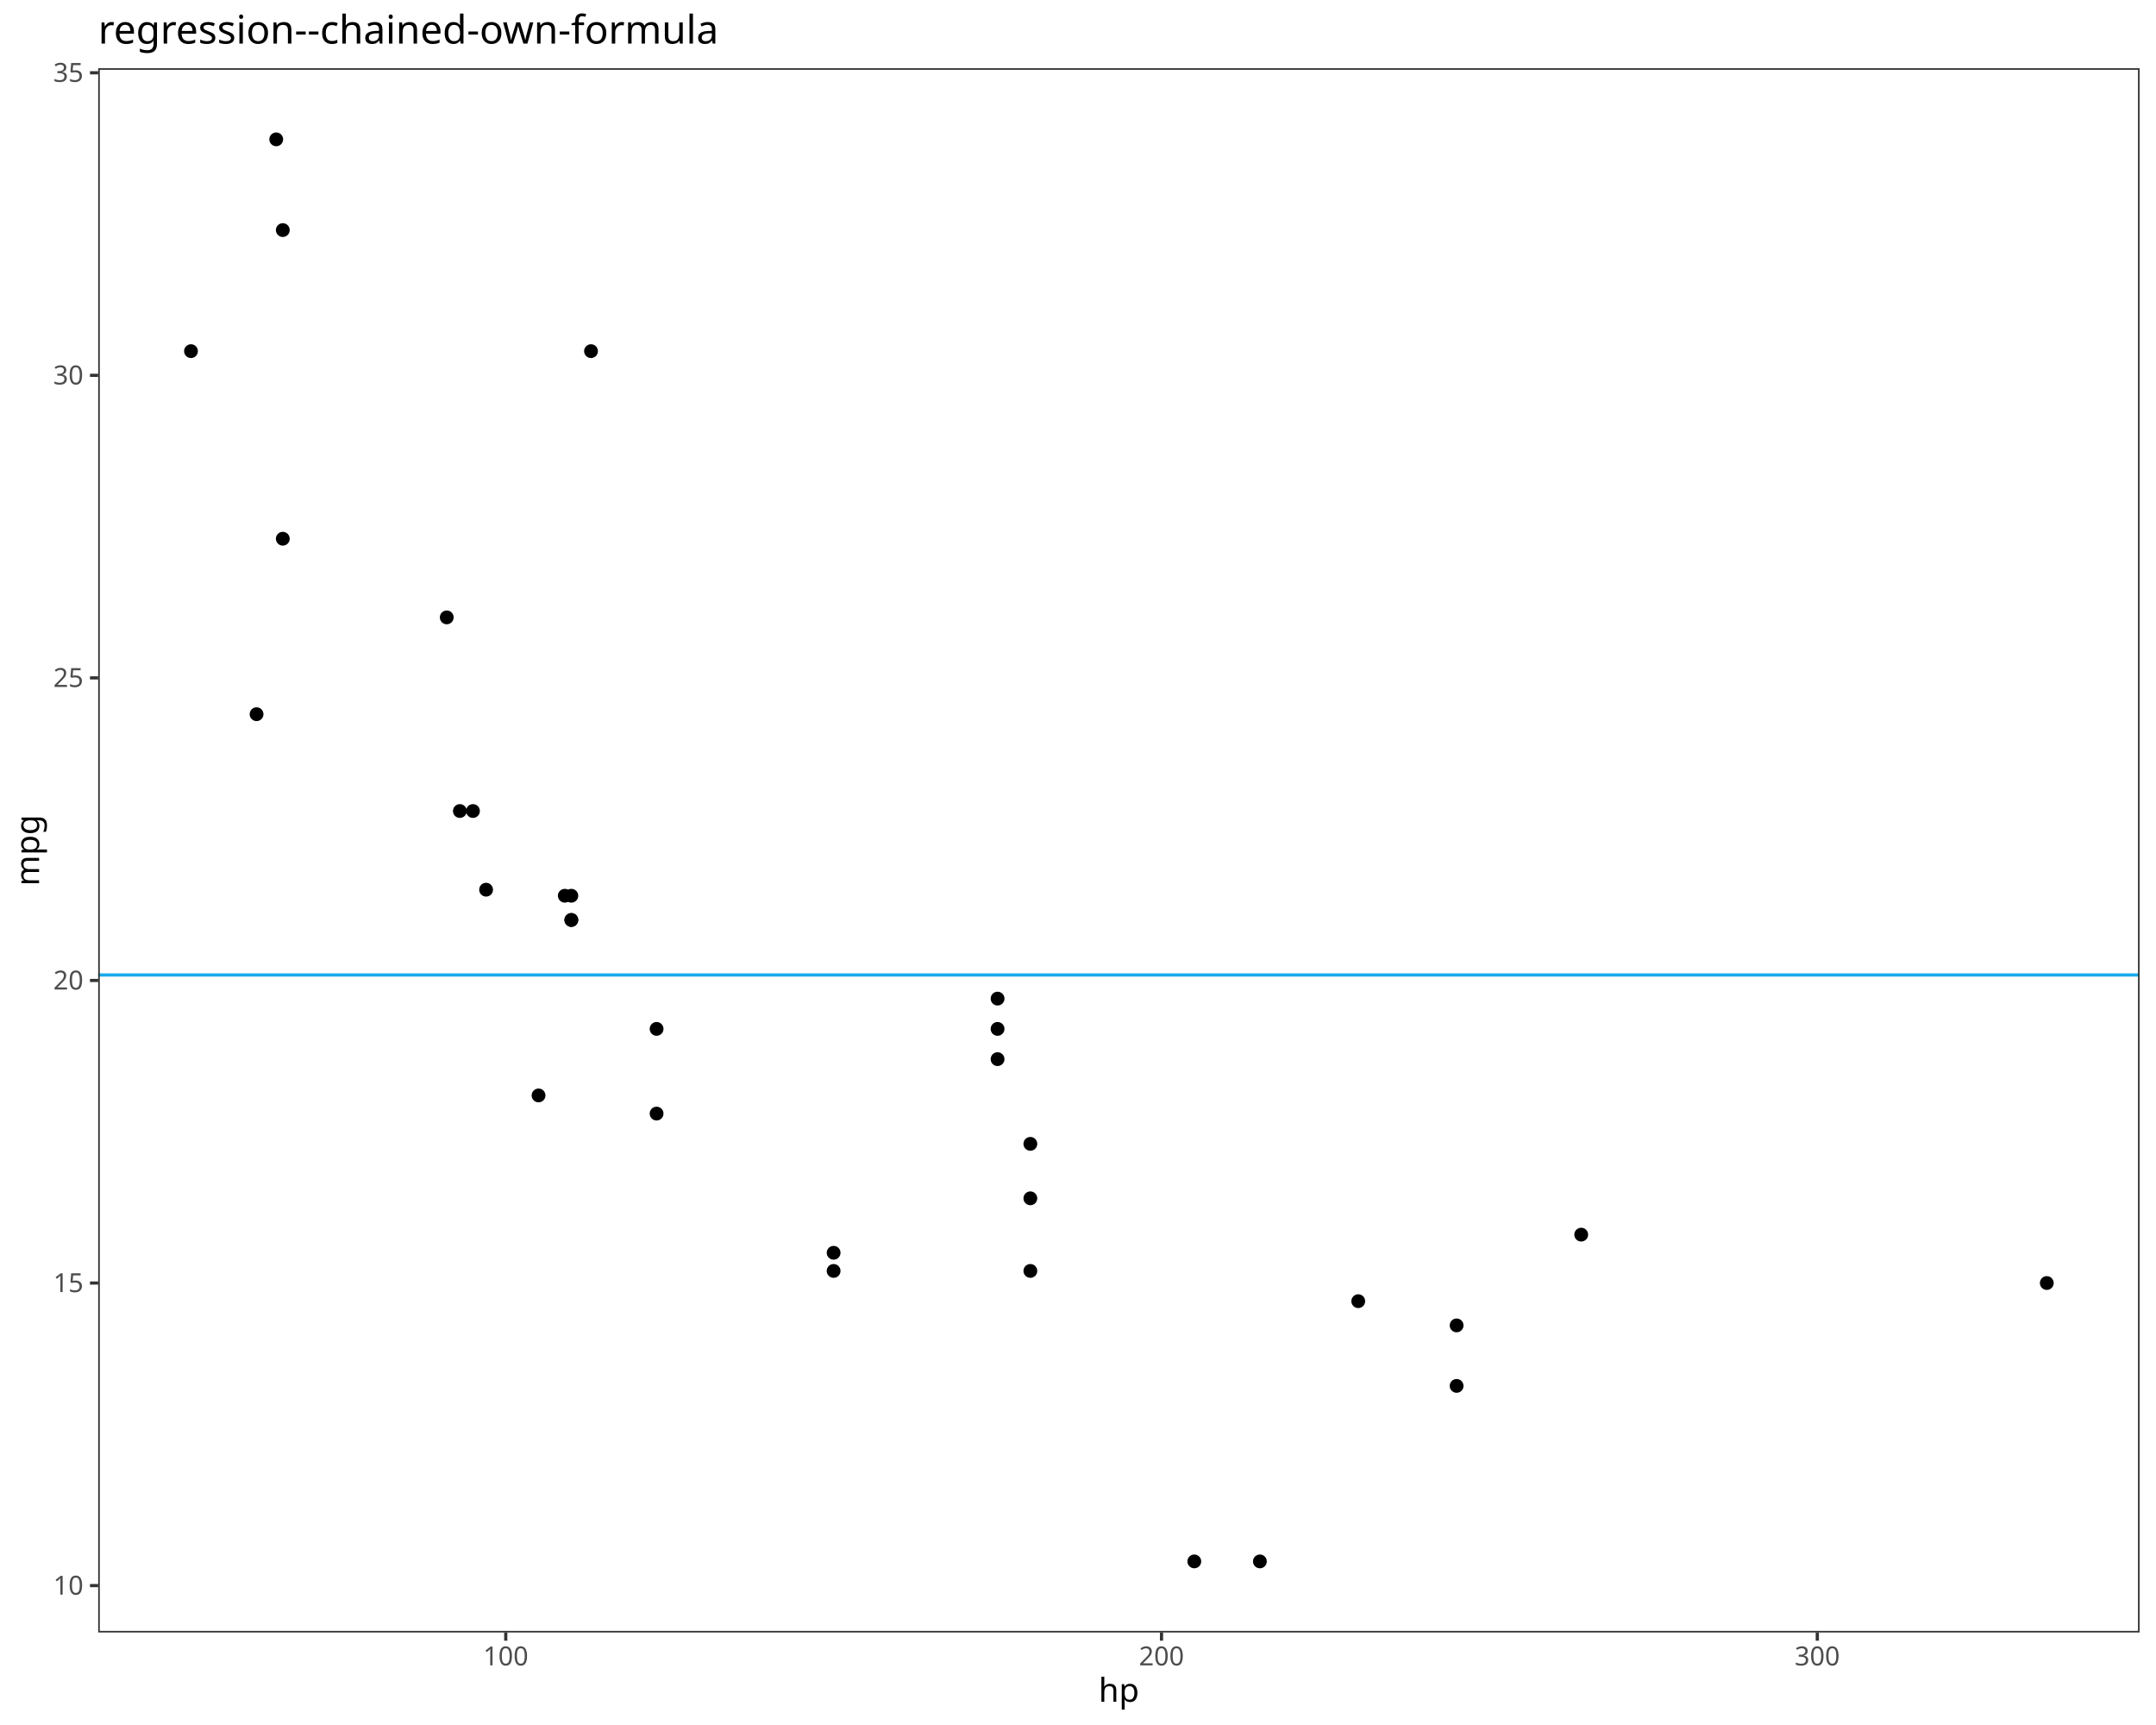
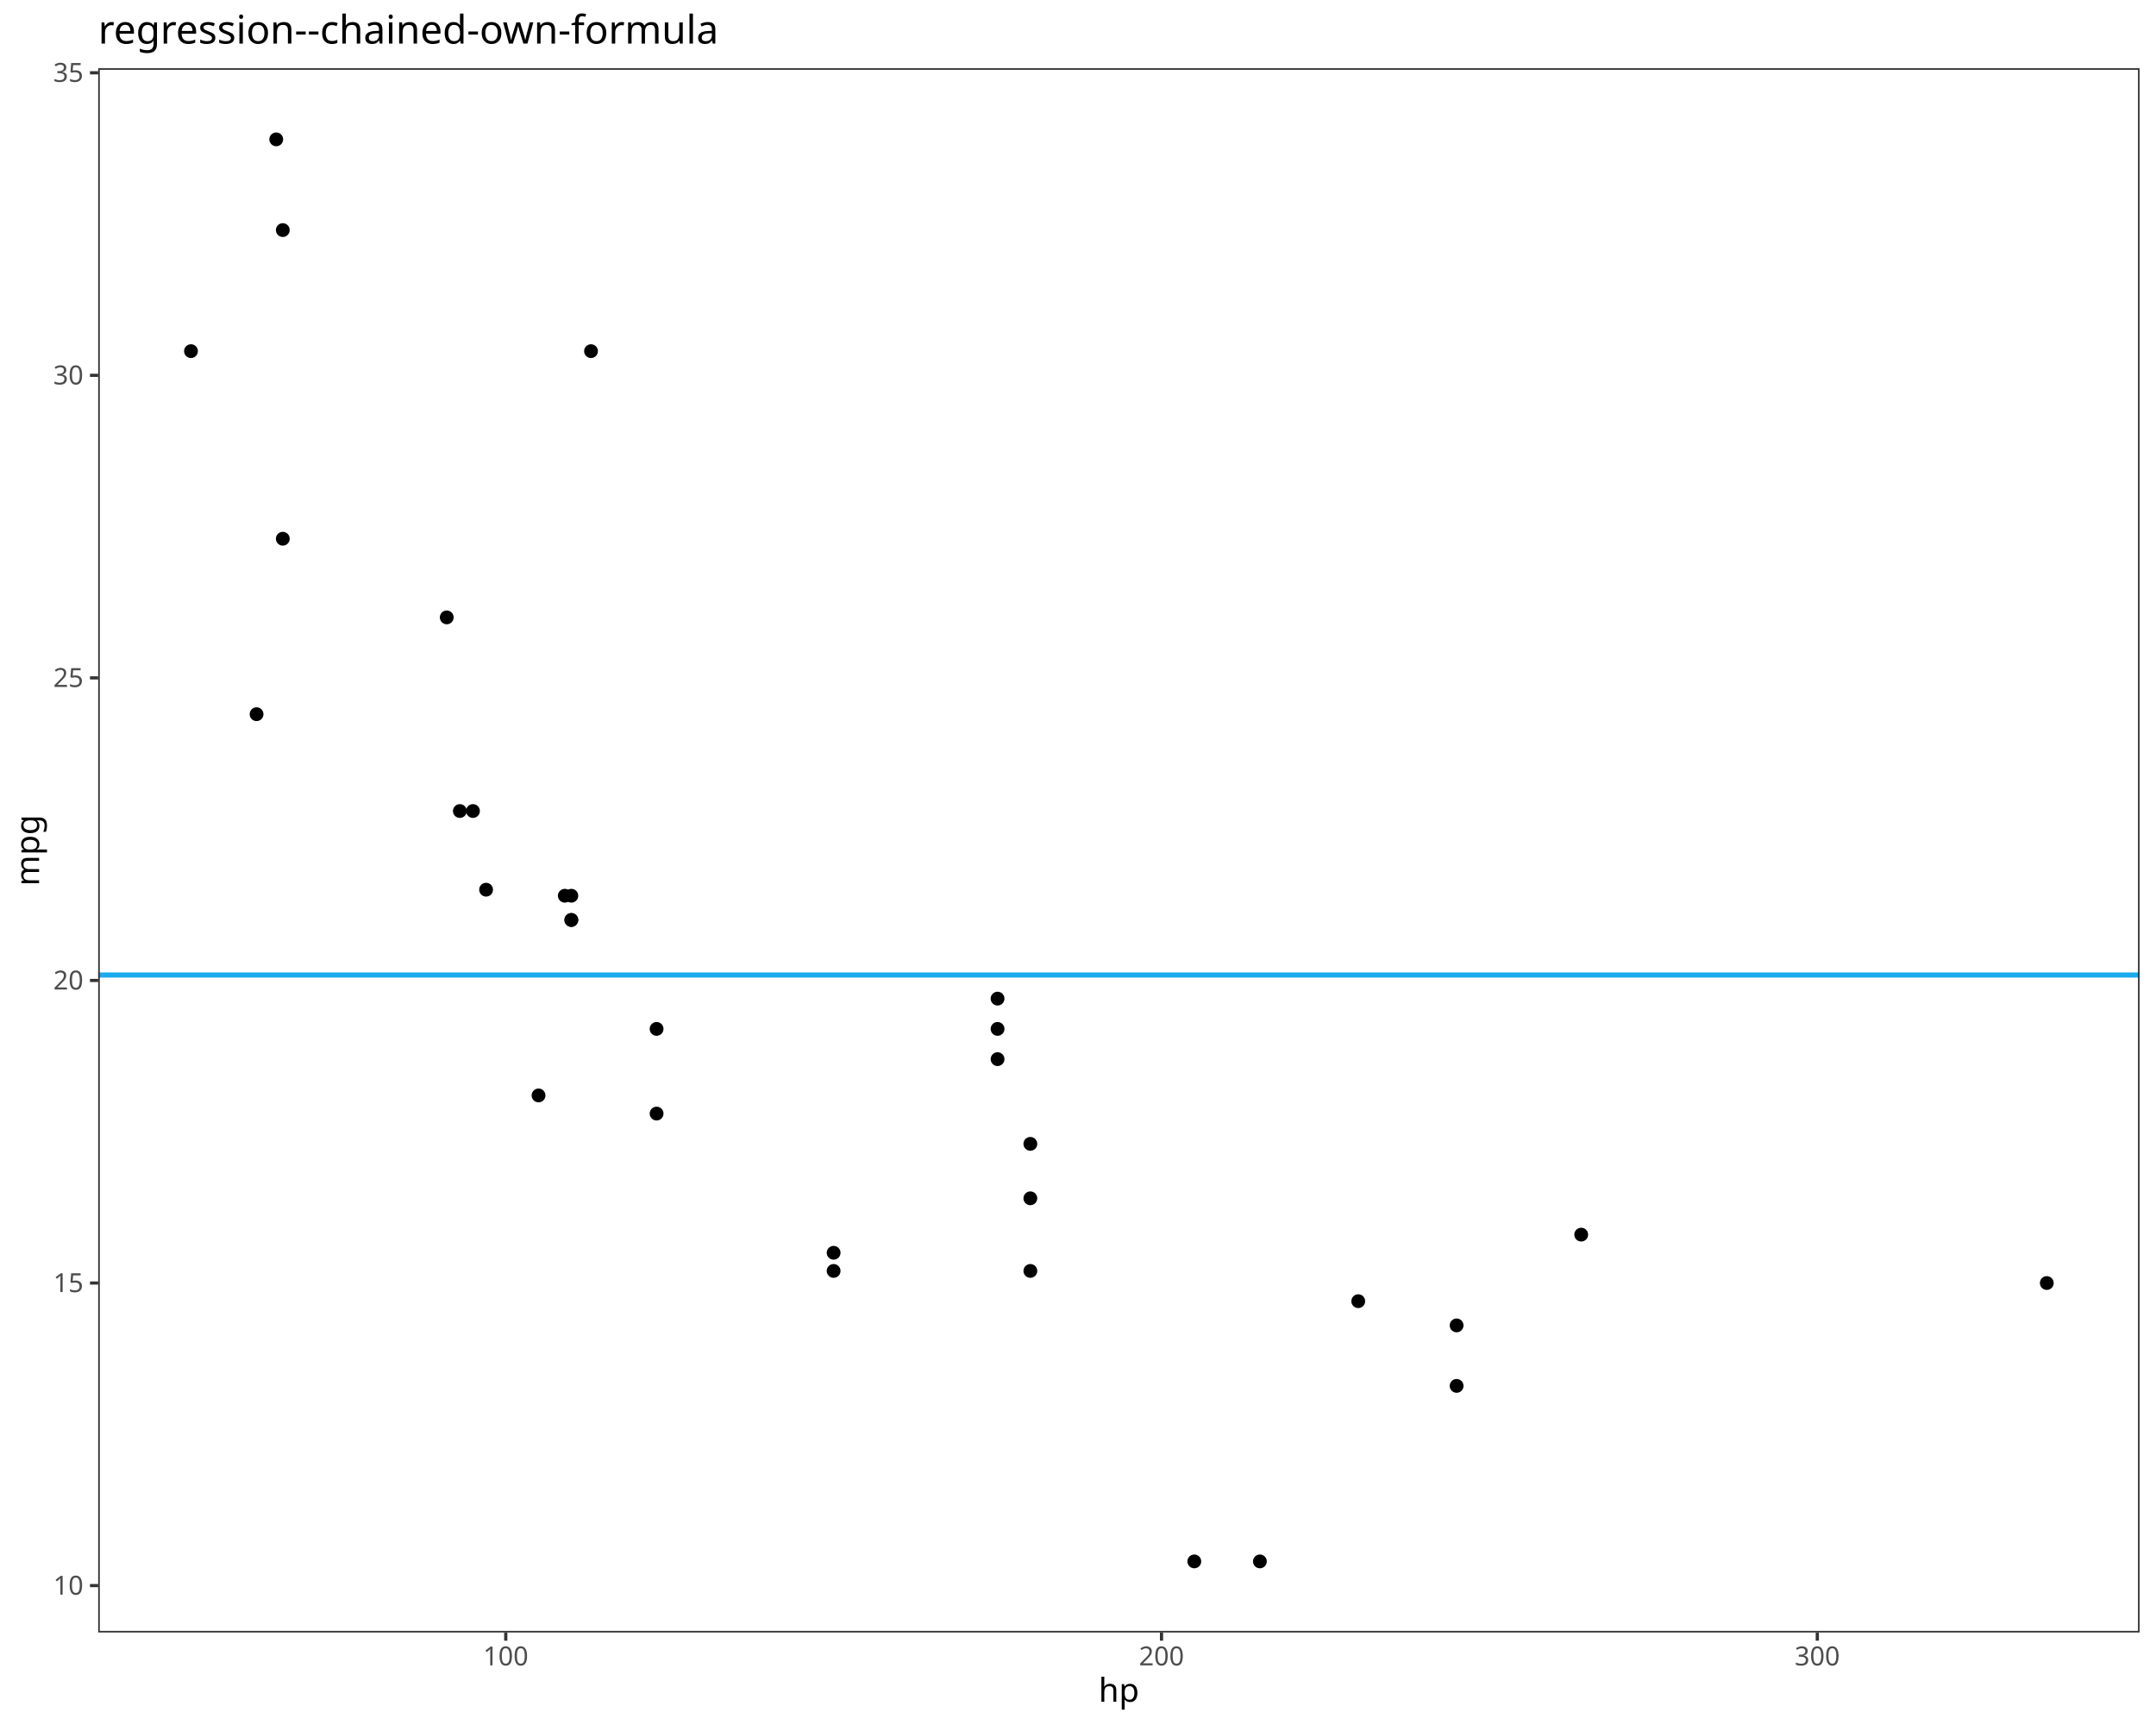
<svg xmlns="http://www.w3.org/2000/svg" class="svglite" data-engine-version="2.0" width="720.00pt" height="576.00pt" viewBox="0 0 720.00 576.00">
  <defs>
    <style type="text/css">
    .svglite line, .svglite polyline, .svglite polygon, .svglite path, .svglite rect, .svglite circle {
      fill: none;
      stroke: #000000;
      stroke-linecap: round;
      stroke-linejoin: round;
      stroke-miterlimit: 10.00;
    }
  </style>
  </defs>
  <rect width="100%" height="100%" style="stroke: none; fill: #FFFFFF;" />
  <defs>
    <clipPath id="cpMC4wMHw3MjAuMDB8MC4wMHw1NzYuMDA=">
      <rect x="0.00" y="0.00" width="720.00" height="576.00" />
    </clipPath>
  </defs>
  <g clip-path="url(#cpMC4wMHw3MjAuMDB8MC4wMHw1NzYuMDA=)">
    <rect x="0.00" y="0.00" width="720.00" height="576.00" style="stroke-width: 1.07; stroke: #FFFFFF; fill: #FFFFFF;" />
  </g>
  <defs>
    <clipPath id="cpMzIuNzl8NzE0LjUyfDIyLjc4fDU0NS4xMQ==">
      <rect x="32.79" y="22.78" width="681.73" height="522.33" />
    </clipPath>
  </defs>
  <g clip-path="url(#cpMzIuNzl8NzE0LjUyfDIyLjc4fDU0NS4xMQ==)">
    <rect x="32.79" y="22.78" width="681.73" height="522.33" style="stroke-width: 1.07; stroke: none; fill: #FFFFFF;" />
    <circle cx="190.80" cy="307.19" r="1.95" style="stroke-width: 0.71; fill: #000000;" />
    <circle cx="190.80" cy="307.19" r="1.95" style="stroke-width: 0.71; fill: #000000;" />
    <circle cx="153.57" cy="270.81" r="1.95" style="stroke-width: 0.71; fill: #000000;" />
    <circle cx="190.80" cy="299.10" r="1.95" style="stroke-width: 0.71; fill: #000000;" />
    <circle cx="333.14" cy="353.66" r="1.95" style="stroke-width: 0.71; fill: #000000;" />
    <circle cx="179.85" cy="365.78" r="1.95" style="stroke-width: 0.71; fill: #000000;" />
    <circle cx="486.44" cy="442.57" r="1.95" style="stroke-width: 0.71; fill: #000000;" />
    <circle cx="85.68" cy="238.48" r="1.95" style="stroke-width: 0.71; fill: #000000;" />
    <circle cx="157.95" cy="270.81" r="1.95" style="stroke-width: 0.71; fill: #000000;" />
    <circle cx="219.27" cy="343.56" r="1.95" style="stroke-width: 0.71; fill: #000000;" />
    <circle cx="219.27" cy="371.84" r="1.95" style="stroke-width: 0.71; fill: #000000;" />
    <circle cx="344.09" cy="400.13" r="1.95" style="stroke-width: 0.71; fill: #000000;" />
    <circle cx="344.09" cy="381.95" r="1.95" style="stroke-width: 0.71; fill: #000000;" />
    <circle cx="344.09" cy="424.38" r="1.95" style="stroke-width: 0.71; fill: #000000;" />
    <circle cx="398.84" cy="521.37" r="1.95" style="stroke-width: 0.71; fill: #000000;" />
    <circle cx="420.74" cy="521.37" r="1.95" style="stroke-width: 0.71; fill: #000000;" />
    <circle cx="453.59" cy="434.48" r="1.95" style="stroke-width: 0.71; fill: #000000;" />
    <circle cx="94.44" cy="76.83" r="1.95" style="stroke-width: 0.71; fill: #000000;" />
    <circle cx="63.78" cy="117.25" r="1.95" style="stroke-width: 0.71; fill: #000000;" />
    <circle cx="92.25" cy="46.53" r="1.95" style="stroke-width: 0.71; fill: #000000;" />
    <circle cx="162.33" cy="297.08" r="1.95" style="stroke-width: 0.71; fill: #000000;" />
    <circle cx="278.39" cy="418.32" r="1.95" style="stroke-width: 0.71; fill: #000000;" />
    <circle cx="278.39" cy="424.38" r="1.95" style="stroke-width: 0.71; fill: #000000;" />
    <circle cx="486.44" cy="462.77" r="1.95" style="stroke-width: 0.71; fill: #000000;" />
    <circle cx="333.14" cy="343.56" r="1.95" style="stroke-width: 0.71; fill: #000000;" />
    <circle cx="94.44" cy="179.89" r="1.95" style="stroke-width: 0.71; fill: #000000;" />
    <circle cx="149.19" cy="206.15" r="1.95" style="stroke-width: 0.71; fill: #000000;" />
    <circle cx="197.37" cy="117.25" r="1.95" style="stroke-width: 0.71; fill: #000000;" />
    <circle cx="528.05" cy="412.26" r="1.95" style="stroke-width: 0.71; fill: #000000;" />
    <circle cx="333.14" cy="333.45" r="1.95" style="stroke-width: 0.71; fill: #000000;" />
    <circle cx="683.53" cy="428.42" r="1.95" style="stroke-width: 0.71; fill: #000000;" />
    <circle cx="188.61" cy="299.10" r="1.95" style="stroke-width: 0.71; fill: #000000;" />
-     <line x1="32.79" y1="325.56" x2="714.52" y2="325.56" style="stroke-width: 1.07; stroke: #19ABED; stroke-linecap: butt;" />
+     <line x1="32.79" y1="325.56" x2="714.52" y2="325.56" style="stroke-width: 1.71; stroke: #19ABED; stroke-linecap: butt;" />
    <rect x="32.79" y="22.78" width="681.73" height="522.33" style="stroke-width: 1.07; stroke: #333333;" />
  </g>
  <g clip-path="url(#cpMC4wMHw3MjAuMDB8MC4wMHw1NzYuMDA=)">
    <text x="27.86" y="532.48" text-anchor="end" style="font-size: 8.80px; fill: #4D4D4D; font-family: sans;" textLength="9.79px" lengthAdjust="spacingAndGlyphs">10</text>
    <text x="27.86" y="431.45" text-anchor="end" style="font-size: 8.80px; fill: #4D4D4D; font-family: sans;" textLength="9.79px" lengthAdjust="spacingAndGlyphs">15</text>
    <text x="27.86" y="330.42" text-anchor="end" style="font-size: 8.80px; fill: #4D4D4D; font-family: sans;" textLength="9.79px" lengthAdjust="spacingAndGlyphs">20</text>
    <text x="27.86" y="229.39" text-anchor="end" style="font-size: 8.80px; fill: #4D4D4D; font-family: sans;" textLength="9.79px" lengthAdjust="spacingAndGlyphs">25</text>
    <text x="27.86" y="128.36" text-anchor="end" style="font-size: 8.80px; fill: #4D4D4D; font-family: sans;" textLength="9.79px" lengthAdjust="spacingAndGlyphs">30</text>
    <text x="27.86" y="27.33" text-anchor="end" style="font-size: 8.80px; fill: #4D4D4D; font-family: sans;" textLength="9.79px" lengthAdjust="spacingAndGlyphs">35</text>
    <polyline points="30.05,529.45 32.79,529.45 " style="stroke-width: 1.07; stroke: #333333; stroke-linecap: butt;" />
    <polyline points="30.05,428.42 32.79,428.42 " style="stroke-width: 1.07; stroke: #333333; stroke-linecap: butt;" />
    <polyline points="30.05,327.39 32.79,327.39 " style="stroke-width: 1.07; stroke: #333333; stroke-linecap: butt;" />
    <polyline points="30.05,226.36 32.79,226.36 " style="stroke-width: 1.07; stroke: #333333; stroke-linecap: butt;" />
    <polyline points="30.05,125.33 32.79,125.33 " style="stroke-width: 1.07; stroke: #333333; stroke-linecap: butt;" />
    <polyline points="30.05,24.30 32.79,24.30 " style="stroke-width: 1.07; stroke: #333333; stroke-linecap: butt;" />
    <polyline points="168.90,547.85 168.90,545.11 " style="stroke-width: 1.07; stroke: #333333; stroke-linecap: butt;" />
    <polyline points="387.89,547.85 387.89,545.11 " style="stroke-width: 1.07; stroke: #333333; stroke-linecap: butt;" />
    <polyline points="606.89,547.85 606.89,545.11 " style="stroke-width: 1.07; stroke: #333333; stroke-linecap: butt;" />
    <text x="168.90" y="556.10" text-anchor="middle" style="font-size: 8.80px; fill: #4D4D4D; font-family: sans;" textLength="14.68px" lengthAdjust="spacingAndGlyphs">100</text>
    <text x="387.89" y="556.10" text-anchor="middle" style="font-size: 8.80px; fill: #4D4D4D; font-family: sans;" textLength="14.68px" lengthAdjust="spacingAndGlyphs">200</text>
    <text x="606.89" y="556.10" text-anchor="middle" style="font-size: 8.80px; fill: #4D4D4D; font-family: sans;" textLength="14.68px" lengthAdjust="spacingAndGlyphs">300</text>
    <text x="373.66" y="568.24" text-anchor="middle" style="font-size: 11.00px; font-family: sans;" textLength="12.24px" lengthAdjust="spacingAndGlyphs">hp</text>
    <text transform="translate(13.05,283.95) rotate(-90)" text-anchor="middle" style="font-size: 11.00px; font-family: sans;" textLength="21.40px" lengthAdjust="spacingAndGlyphs">mpg</text>
    <text x="32.79" y="14.56" style="font-size: 13.20px; font-family: sans;" textLength="193.71px" lengthAdjust="spacingAndGlyphs">regression--chained-own-formula</text>
  </g>
</svg>
